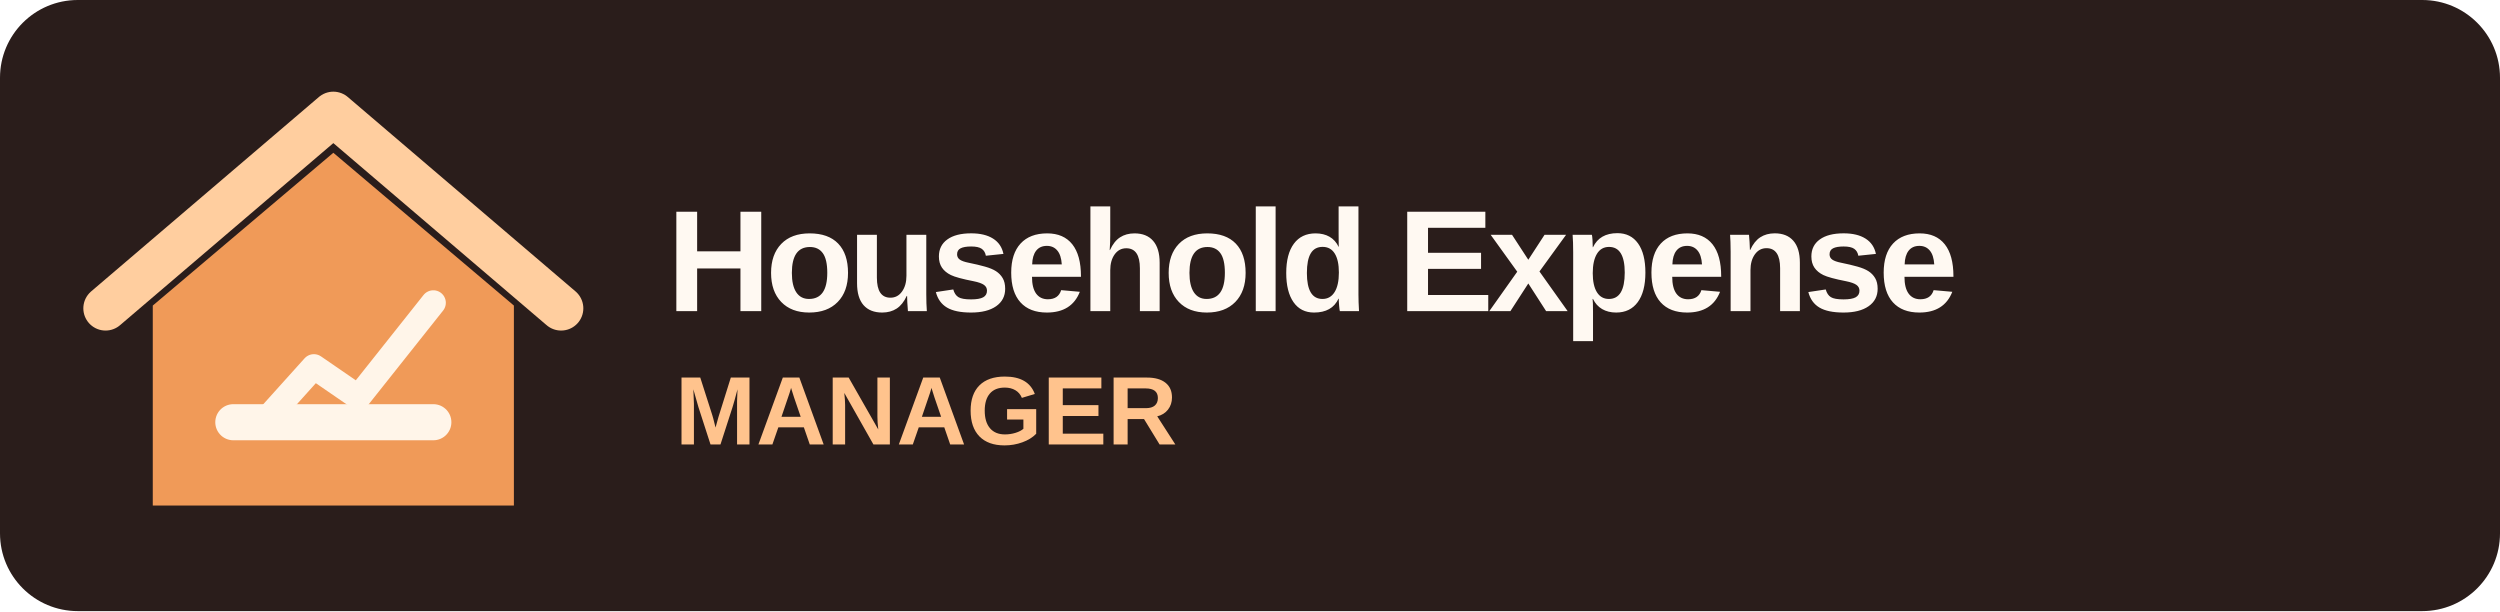
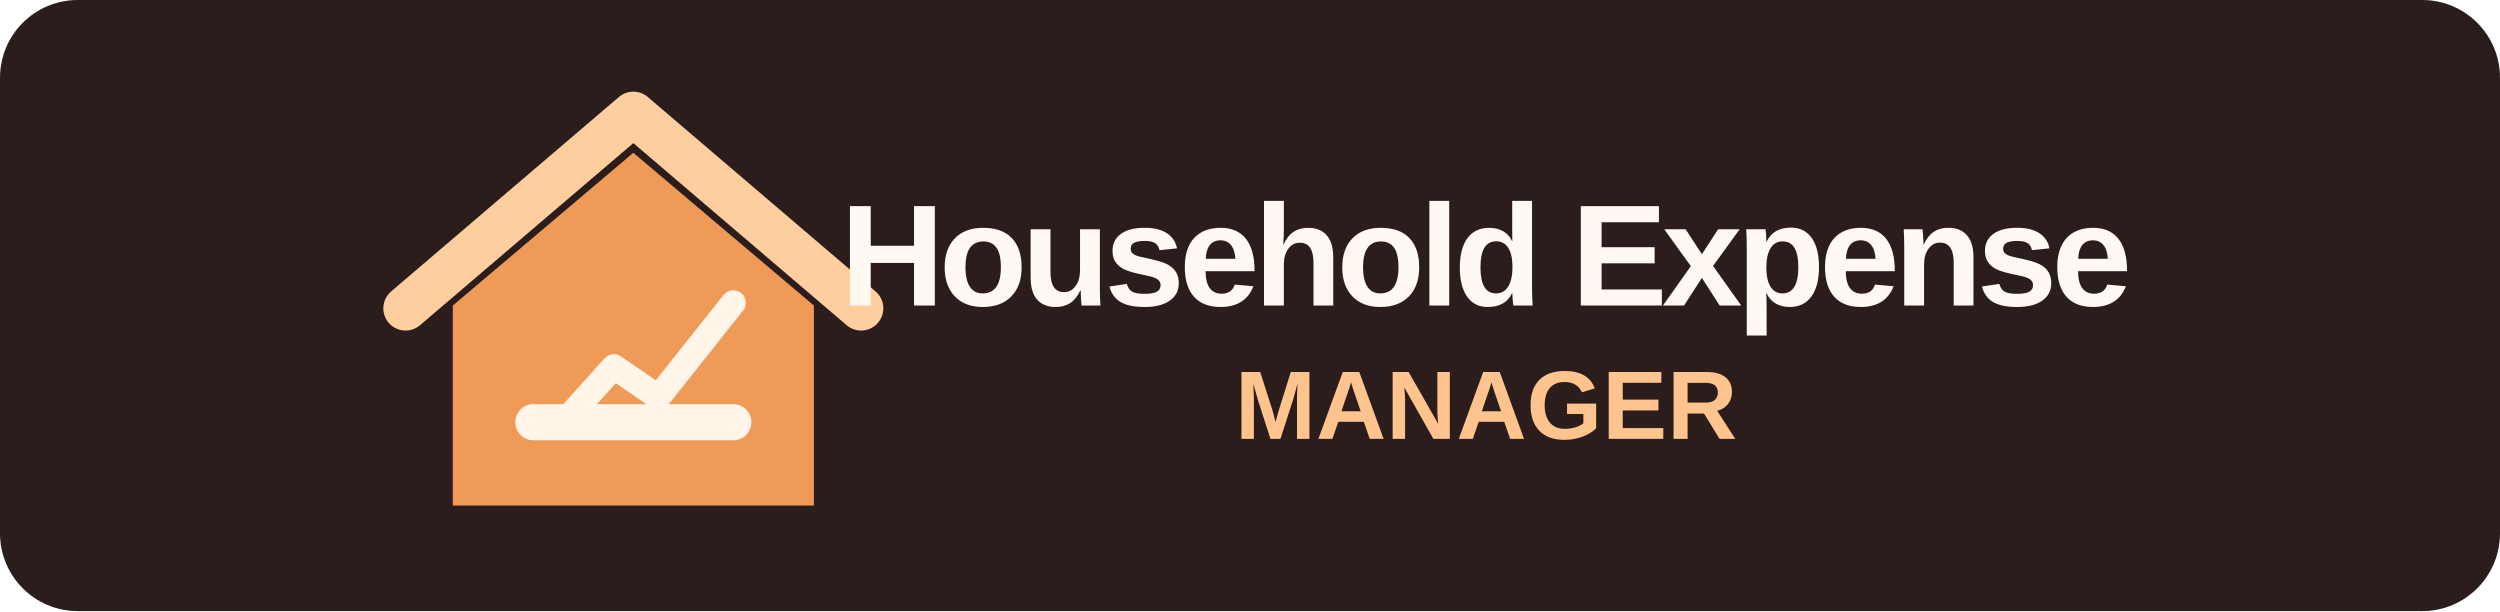
<svg xmlns="http://www.w3.org/2000/svg" viewBox="0 0 900 220" role="img" aria-labelledby="title">
  <rect width="900" height="220" rx="28" fill="#2a1d1b" />
-   <path d="m55 110 65-55 65 55v72H55v-72Z" fill="#f09a58" />
-   <path d="m38 111 82-70 82 70" fill="none" stroke="#ffce9f" stroke-linecap="round" stroke-linejoin="round" stroke-width="16" />
-   <path d="M84 152h72" stroke="#fff5e9" stroke-linecap="round" stroke-width="13" />
-   <path d="m95 152 18-20 16 11 27-34" fill="none" stroke="#fff5e9" stroke-linecap="round" stroke-linejoin="round" stroke-width="9" />
-   <text x="240" y="112" fill="#fff9f2" font-family="Arial, Helvetica, sans-serif" font-size="52" font-weight="700" letter-spacing="-2">Household Expense</text>
-   <text x="243" y="160" fill="#ffc38d" font-family="Arial, Helvetica, sans-serif" font-size="35" font-weight="600">MANAGER</text>
+   <g transform="translate(108 22)">
+     <path d="m55 88 65-55 65 55v72H55V88Z" fill="#f09a58" />
+     <path d="m38 89 82-70 82 70" fill="none" stroke="#ffce9f" stroke-linecap="round" stroke-linejoin="round" stroke-width="16" />
+     <path d="M84 130h72" stroke="#fff5e9" stroke-linecap="round" stroke-width="13" />
+     <path d="m95 130 18-20 16 11 27-34" fill="none" stroke="#fff5e9" stroke-linecap="round" stroke-linejoin="round" stroke-width="9" />
+   </g>
+   <text x="535" y="110" fill="#fff9f2" font-family="Arial, Helvetica, sans-serif" font-size="52" font-weight="700" letter-spacing="-2" text-anchor="middle">Household Expense</text>
+   <text x="535" y="158" fill="#ffc38d" font-family="Arial, Helvetica, sans-serif" font-size="35" font-weight="600" text-anchor="middle">MANAGER</text>
</svg>
